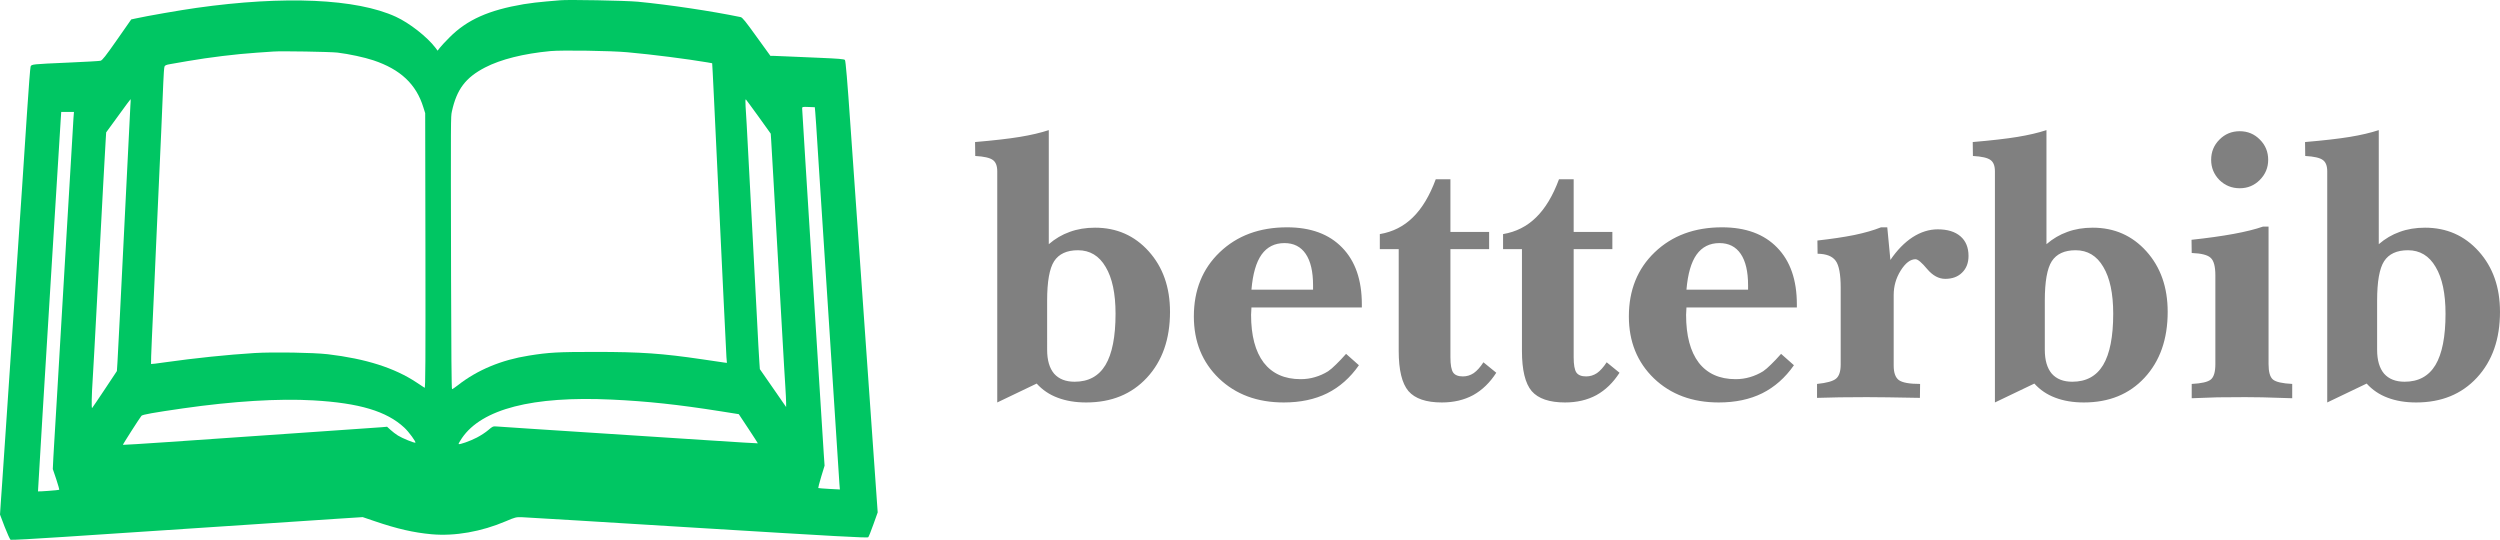
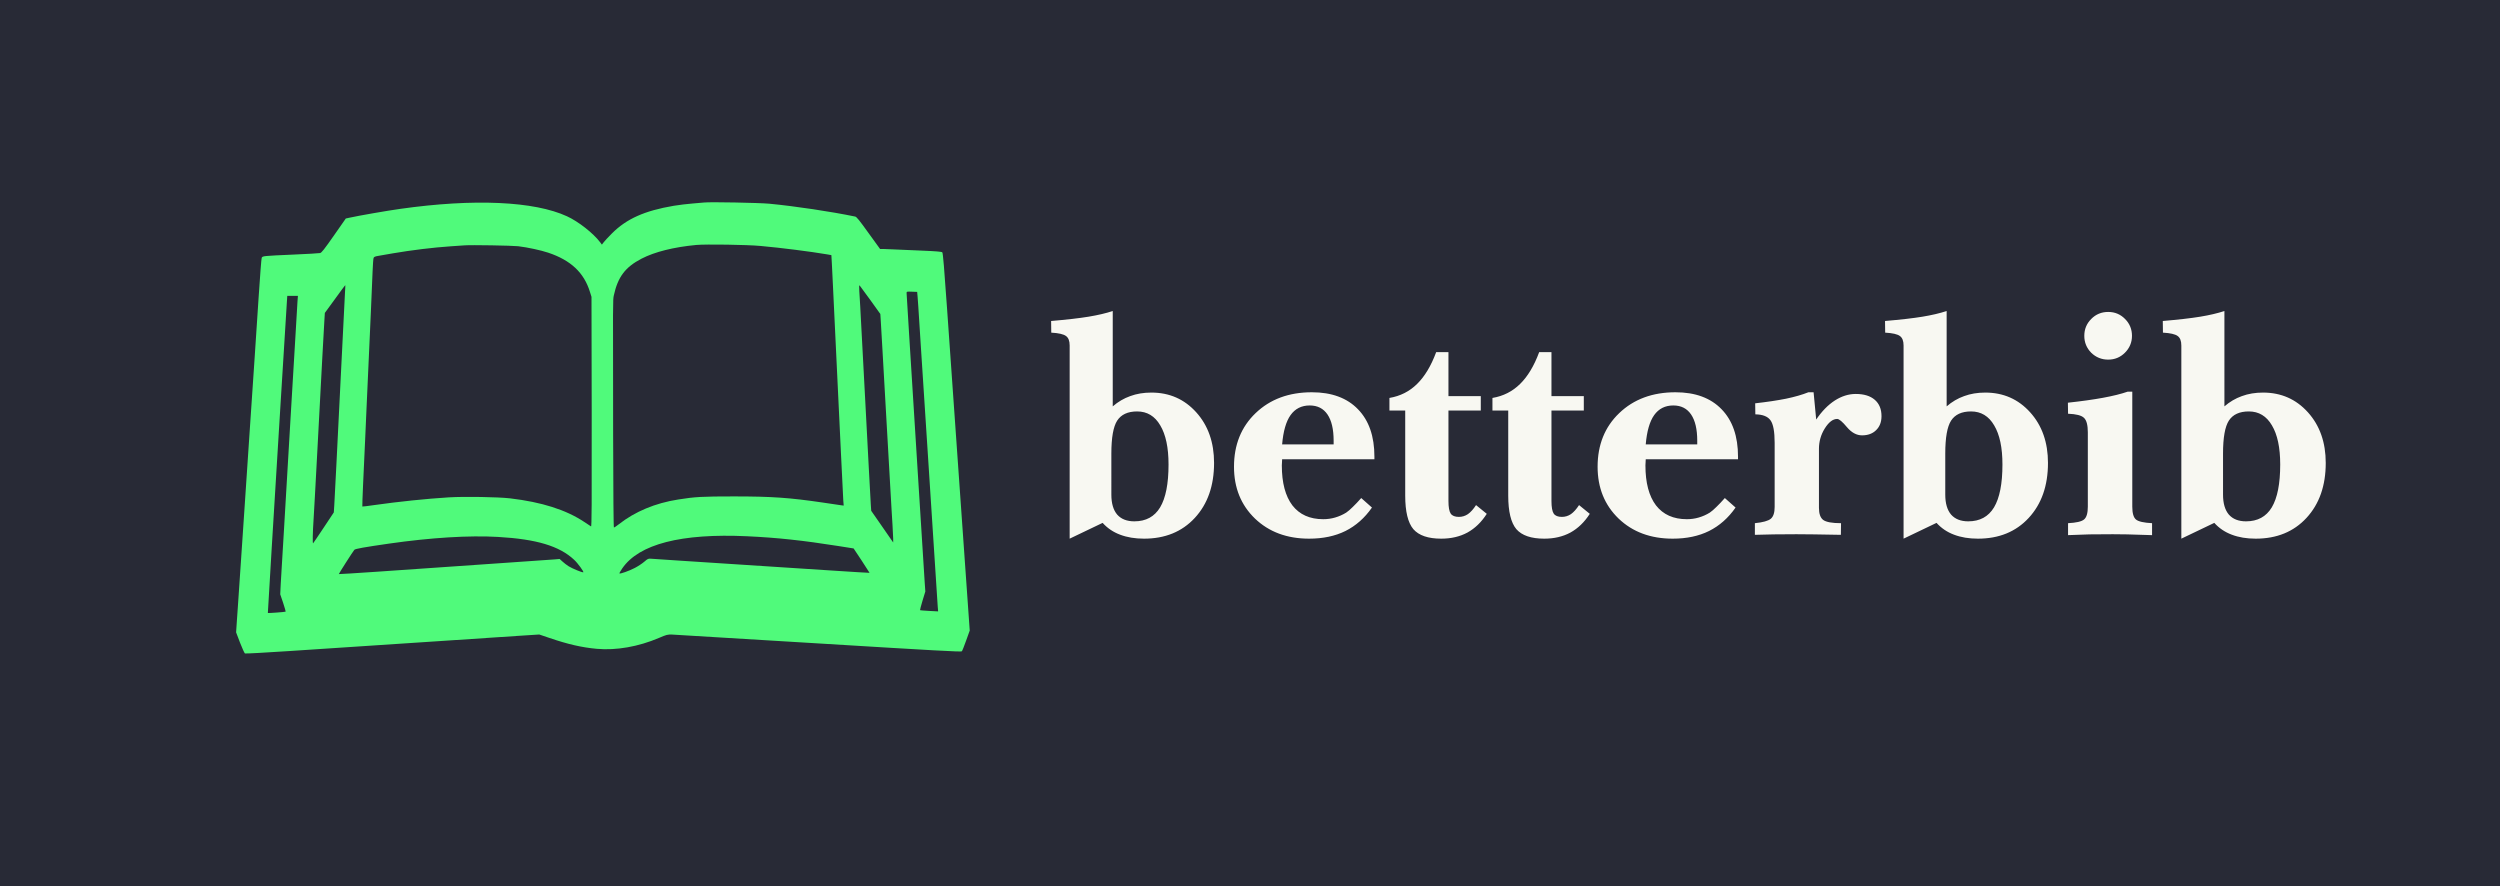
- <svg xmlns="http://www.w3.org/2000/svg" viewBox="0 0 465.927 100.61" height="134.146" width="621.236" version="1.0">
-   <path d="M104.402.05c-.283.03-1.463.135-2.613.225s-3.03.313-4.196.507c-6.51 1.105-10.541 2.897-13.811 6.182-.792.791-1.613 1.672-1.822 1.956l-.403.523-.388-.523c-1.553-2.046-4.853-4.629-7.392-5.794C66.461-.248 52.992-.845 36.612 1.47c-2.986.418-9.242 1.508-11.258 1.956l-.896.194L21.8 7.427c-2.135 3.046-2.732 3.822-3.076 3.897-.224.06-2.926.209-6.002.343-6.734.299-6.839.299-7.018.732-.075.18-.373 4.061-.672 8.616-.299 4.554-.702 10.676-.896 13.587-.209 2.912-.732 10.87-1.194 17.694-.448 6.81-.926 13.842-1.046 15.604-.12 1.762-.492 7.242-.82 12.17-.33 4.927-.628 9.391-.673 9.929-.03.537-.15 2.075-.239 3.434L0 95.897l.866 2.284c.493 1.27.986 2.345 1.105 2.42.12.06 4.599-.18 9.93-.538 16.499-1.09 20.8-1.374 33.596-2.225 6.824-.448 14.573-.97 17.246-1.15l4.853-.313 2.24.761c4.15 1.419 7.286 2.135 10.6 2.434 4.346.388 9.273-.478 13.857-2.434 1.703-.731 1.897-.776 2.942-.746.612.015 15.365.91 32.76 1.986 25.832 1.582 31.685 1.91 31.82 1.747.104-.105.537-1.195.97-2.42l.791-2.21-.925-13.094c-1.628-23.1-3.255-46.199-4.136-58.771-.598-8.676-.911-12.304-1.046-12.453-.149-.165-1.239-.254-4.793-.404-2.523-.104-5.33-.223-6.241-.268a71.844 71.844 0 00-2.255-.09h-.597L141 6.844c-2.046-2.851-2.643-3.598-2.972-3.658-5.494-1.135-13.304-2.3-19.157-2.867-2.285-.209-13.11-.418-14.469-.268zm12.543 9.691c4.659.418 11.064 1.24 14.872 1.882l.91.164.105 1.807c.045 1 .164 3.195.239 4.882.627 13.245 1.045 22.248 1.12 23.443.164 3.12.254 4.927.672 14.036.239 5.21.478 9.974.522 10.586l.09 1.09-.493-.06c-.268-.044-2.135-.313-4.15-.612-7.407-1.09-11.394-1.373-19.86-1.373-7.003 0-8.66.09-12.393.687-5.137.806-9.631 2.687-13.245 5.524-.522.403-1 .732-1.09.732-.09 0-.149-7.108-.179-20.8-.06-30.416-.06-29.923.15-30.938.896-4.136 2.553-6.331 6.181-8.213 2.942-1.523 7.168-2.583 12.214-3.06 2.15-.195 11.304-.06 14.335.223zm-54.053.06c2.195.269 5.002.88 6.675 1.433 5.061 1.688 8.003 4.45 9.332 8.765l.343 1.09.045 25.653c.03 20.68 0 25.638-.15 25.533-.104-.06-.776-.508-1.492-.985-4.107-2.733-9.497-4.435-16.545-5.271-2.762-.314-10.108-.433-13.662-.224-5.047.313-11.11.94-16.709 1.732-1.403.209-2.553.343-2.583.313-.03-.03.045-2.224.164-4.882.135-2.658.329-7.197.463-10.064.12-2.882.254-5.928.299-6.794.194-4.002.239-5.181.448-9.93.12-2.792.358-8.003.523-11.572.164-3.568.328-7.705.388-9.183.06-1.478.15-2.822.224-3.001.09-.239.313-.343 1.135-.478.552-.104 1.985-.343 3.18-.552 4.091-.702 8.944-1.3 12.916-1.568 1.314-.09 2.688-.18 3.06-.21 1.45-.119 10.602.046 11.946.195zm-38.598 9.974c-.045.732-.21 4.062-.373 7.436-.165 3.36-.404 8.063-.523 10.452-.269 5.137-.732 14.633-1.045 20.98-.24 4.807-.314 6.24-.463 8.884l-.105 1.627-2.24 3.375c-1.224 1.851-2.299 3.42-2.374 3.509-.149.134-.09-2.479.105-5.376.045-.582.18-2.926.299-5.226s.358-6.674.522-9.705c.164-3.046.433-8.078.597-11.199.165-3.12.404-7.555.523-9.855.12-2.3.254-4.718.299-5.375.03-.657.12-1.971.164-2.912l.104-1.717 2.255-3.091c1.24-1.717 2.27-3.106 2.3-3.106.03 0 .015.583-.045 1.3zm117.124 2.031l2.225 3.106.09 1.373c.044.762.223 3.763.387 6.675.165 2.912.433 7.645.598 10.527.88 15.35 1.24 21.457 1.418 24.861.045.776.15 2.419.224 3.658.075 1.225.15 2.598.15 3.046v.807l-2.45-3.54-2.448-3.523-.09-1.314c-.06-.717-.268-4.524-.463-8.466-.209-3.942-.582-10.93-.82-15.53-.255-4.598-.583-10.914-.747-14.035-.314-6.047-.389-7.391-.538-9.63-.06-1.001-.045-1.375.075-1.27.09.09 1.15 1.553 2.389 3.255zm10.527-.821c.044.552.12 1.568.164 2.27l.597 9.332c.523 7.973.702 10.825 1.867 28.743.328 5.047.701 10.766.82 12.692.12 1.926.255 4.017.3 4.629.044.612.209 3.195.373 5.749.164 2.538.328 5.121.373 5.733l.09 1.09-1.986-.104c-1.09-.06-2.016-.135-2.046-.164-.03-.03.21-.986.553-2.12l.627-2.046-.15-2.165c-.074-1.195-.746-11.841-1.493-23.667-.746-11.826-1.612-25.757-1.94-30.968-.33-5.212-.598-9.616-.598-9.78 0-.3.075-.314 1.18-.27l1.18.045zm-138.253 1.03c-.044.642-.253 4.047-.448 7.585-.388 6.48-.746 12.677-.896 15.007-.104 1.672-.806 13.468-1.717 29.116-.239 4.151-.477 7.944-.507 8.437-.045.493-.12 1.881-.18 3.076l-.104 2.18.642 1.896c.343 1.045.597 1.926.553 1.971-.075.075-3.883.358-3.957.299-.015-.03.373-6.585.866-14.589.492-8.003 1.134-18.41 1.418-23.129.284-4.718.553-9.093.597-9.705.045-.612.344-5.495.672-10.826.329-5.345.627-10.332.687-11.094l.09-1.374H13.782zM113.96 74.47c6.704.314 12.393.926 20.336 2.18l3.39.538 1.792 2.702c.985 1.493 1.777 2.718 1.762 2.733-.015.03-4.002-.224-8.84-.538-9.078-.597-23.353-1.523-33.298-2.165-3.12-.194-6.032-.388-6.465-.433-.761-.06-.806-.045-1.642.672-.463.403-1.419 1.03-2.12 1.389-1.255.657-3.256 1.358-3.405 1.21-.045-.046.239-.553.627-1.12 3.718-5.421 13.14-7.855 27.863-7.168zm-55.546.15c8.556.492 13.647 2.015 16.932 5.076.836.762 2.27 2.733 2.06 2.807-.238.075-2.448-.836-3.24-1.329a10.662 10.662 0 01-1.388-1.06l-.642-.582-1 .09c-.553.044-5.839.418-11.752.82-12.602.867-16.798 1.15-28.071 1.942-4.6.313-8.377.552-8.407.522-.06-.044 3.18-5.106 3.464-5.42.224-.224 2.21-.582 7.705-1.374 9.377-1.343 17.858-1.866 24.339-1.493z" fill="#00c663" />
-   <g style="line-height:0%;-inkscape-font-specification:'Helvetica LT Std'" aria-label="betterbib" font-weight="700" font-size="70" font-family="Baskerville" letter-spacing="0" word-spacing="0" fill="gray" stroke-width=".75">
-     <path style="-inkscape-font-specification:'Baskerville Bold'" d="M195.156 65.197q0 2.906 1.299 4.444 1.333 1.503 3.828 1.503 3.862 0 5.742-3.11 1.88-3.144 1.88-9.57 0-5.64-1.846-8.716-1.811-3.11-5.161-3.11-3.11 0-4.443 2.05-1.3 2.017-1.3 7.35zm.307-19.687q1.778-1.538 3.897-2.29 2.12-.786 4.717-.786 6.05 0 10.014 4.409 3.965 4.409 3.965 11.279 0 7.622-4.306 12.27-4.273 4.615-11.314 4.615-3.008 0-5.332-.889-2.29-.854-3.896-2.632l-7.349 3.52V31.94q0-1.538-.82-2.119-.82-.615-3.282-.752l-.034-2.597q5.23-.445 8.34-.957 3.11-.513 5.4-1.265zM233.232 53.986h11.484v-.82q0-3.828-1.367-5.845-1.367-2.016-3.965-2.016-2.734 0-4.272 2.153-1.504 2.12-1.88 6.528zm17.637 11.963l2.392 2.12q-2.426 3.486-5.913 5.229-3.452 1.709-8.1 1.709-7.383 0-12.066-4.478-4.682-4.511-4.682-11.552 0-7.35 4.819-11.963 4.853-4.649 12.544-4.649 6.63 0 10.288 3.794 3.657 3.76 3.657 10.562v.58h-20.576q0 .24-.034.718-.034.479-.034.65 0 5.81 2.358 8.92 2.393 3.077 6.87 3.077 1.401 0 2.666-.376 1.299-.376 2.461-1.094.65-.444 1.47-1.264.854-.82 1.88-1.983zM260.678 65.402v-18.97h-3.52V43.63q3.623-.615 6.152-3.11 2.564-2.496 4.273-7.11h2.734v9.81h7.212v3.213h-7.212v20.166q0 2.085.513 2.837.512.717 1.811.717 1.094 0 2.017-.615.923-.65 1.811-2.017l2.393 1.949q-1.777 2.768-4.307 4.17-2.529 1.367-5.844 1.367-4.375 0-6.221-2.12-1.812-2.153-1.812-7.485zM283.647 65.402v-18.97h-3.52V43.63q3.623-.615 6.152-3.11 2.563-2.496 4.272-7.11h2.735v9.81h7.212v3.213h-7.212v20.166q0 2.085.512 2.837.513.717 1.812.717 1.094 0 2.017-.615.922-.65 1.811-2.017l2.393 1.949q-1.778 2.768-4.307 4.17-2.53 1.367-5.845 1.367-4.375 0-6.22-2.12-1.812-2.153-1.812-7.485zM314.306 53.986h11.485v-.82q0-3.828-1.368-5.845-1.367-2.016-3.964-2.016-2.735 0-4.273 2.153-1.504 2.12-1.88 6.528zm17.637 11.963l2.393 2.12q-2.427 3.486-5.914 5.229-3.452 1.709-8.1 1.709-7.383 0-12.066-4.478-4.682-4.511-4.682-11.552 0-7.35 4.82-11.963 4.853-4.649 12.543-4.649 6.63 0 10.288 3.794 3.657 3.76 3.657 10.562v.58h-20.576q0 .24-.034.718-.034.479-.034.65 0 5.81 2.358 8.92 2.393 3.077 6.87 3.077 1.402 0 2.666-.376 1.3-.376 2.461-1.094.65-.444 1.47-1.264.855-.82 1.88-1.983zM338.642 74.152v-2.597q2.7-.274 3.555-.992.854-.717.854-2.631V53.644q0-3.76-.923-5.024-.922-1.299-3.383-1.333l-.034-2.46q3.964-.445 6.87-1.026 2.94-.615 4.99-1.436h1.162l.581 6.084q1.88-2.768 4.136-4.238 2.29-1.47 4.682-1.47 2.735 0 4.239 1.299t1.504 3.657q0 1.948-1.197 3.11-1.162 1.163-3.144 1.163-1.812 0-3.35-1.812-1.538-1.846-2.187-1.846-1.436 0-2.769 2.12-1.299 2.085-1.299 4.546v13.159q0 1.982.957 2.7.991.718 3.965.718l-.034 2.597q-3.76-.068-5.947-.102-2.154-.034-3.965-.034-2.974 0-5.059.034-2.05.034-4.204.102zM381.093 65.197q0 2.906 1.3 4.444 1.332 1.503 3.827 1.503 3.863 0 5.742-3.11 1.88-3.144 1.88-9.57 0-5.64-1.845-8.716-1.812-3.11-5.161-3.11-3.11 0-4.444 2.05-1.299 2.017-1.299 7.35zm.308-19.687q1.777-1.538 3.896-2.29 2.12-.786 4.717-.786 6.05 0 10.015 4.409 3.965 4.409 3.965 11.279 0 7.622-4.307 12.27-4.272 4.615-11.313 4.615-3.008 0-5.332-.889-2.29-.854-3.897-2.632l-7.349 3.52V31.94q0-1.538-.82-2.119-.82-.615-3.281-.752l-.034-2.597q5.23-.445 8.34-.957 3.11-.513 5.4-1.265zM412.094 29.787q0-2.222 1.538-3.76 1.538-1.572 3.794-1.572 2.222 0 3.76 1.572 1.538 1.538 1.538 3.76 0 2.188-1.572 3.76-1.538 1.538-3.726 1.538-2.221 0-3.794-1.538-1.538-1.572-1.538-3.76zm-3.623 44.434v-2.666q2.735-.137 3.555-.82.854-.684.854-2.872V51.32q0-2.46-.854-3.247-.82-.82-3.555-.923l-.034-2.46q4.478-.48 7.827-1.094 3.35-.616 5.503-1.368h1.026v25.635q0 2.188.82 2.871.82.684 3.589.82v2.667q-3.418-.103-5.572-.171-2.153-.034-3.178-.034-2.666 0-5.196.034-2.495.068-4.785.17zM443.027 65.197q0 2.906 1.299 4.444 1.333 1.503 3.828 1.503 3.862 0 5.742-3.11 1.88-3.144 1.88-9.57 0-5.64-1.846-8.716-1.811-3.11-5.16-3.11-3.111 0-4.444 2.05-1.3 2.017-1.3 7.35zm.308-19.687q1.777-1.538 3.896-2.29 2.12-.786 4.717-.786 6.05 0 10.014 4.409 3.965 4.409 3.965 11.279 0 7.622-4.306 12.27-4.273 4.615-11.314 4.615-3.008 0-5.332-.889-2.29-.854-3.896-2.632l-7.349 3.52V31.94q0-1.538-.82-2.119-.82-.615-3.282-.752l-.034-2.597q5.23-.445 8.34-.957 3.11-.513 5.4-1.265z" />
+ <svg xmlns="http://www.w3.org/2000/svg" viewBox="0 0 557.427 197.36" height="263.146" width="743.236" version="1.0">
+   <path style="fill:#282a36;fill-opacity:1;stroke-width:2.25;stroke-linejoin:bevel" d="M-146.358-114.196h838.174v437.398h-838.174z" />
+   <g style="line-height:0%;-inkscape-font-specification:'Helvetica LT Std';fill:#f8f8f2;fill-opacity:1" aria-label="betterbib" font-weight="700" font-size="70" font-family="Baskerville" letter-spacing="0" word-spacing="0" fill="gray" stroke-width=".75">
+     <path d="M104.402.05c-.283.03-1.463.135-2.613.225s-3.03.313-4.196.507c-6.51 1.105-10.541 2.897-13.811 6.182-.792.791-1.613 1.672-1.822 1.956l-.403.523-.388-.523c-1.553-2.046-4.853-4.629-7.392-5.794C66.461-.248 52.992-.845 36.612 1.47c-2.986.418-9.242 1.508-11.258 1.956l-.896.194L21.8 7.427c-2.135 3.046-2.732 3.822-3.076 3.897-.224.06-2.926.209-6.002.343-6.734.299-6.839.299-7.018.732-.075.18-.373 4.061-.672 8.616-.299 4.554-.702 10.676-.896 13.587-.209 2.912-.732 10.87-1.194 17.694A7402.74 7402.74 0 0 1 1.896 67.9c-.12 1.762-.492 7.242-.82 12.17-.33 4.927-.628 9.391-.673 9.929-.03.537-.15 2.075-.239 3.434L0 95.897l.866 2.284c.493 1.27.986 2.345 1.105 2.42.12.06 4.599-.18 9.93-.538 16.499-1.09 20.8-1.374 33.596-2.225 6.824-.448 14.573-.97 17.246-1.15l4.853-.313 2.24.761c4.15 1.419 7.286 2.135 10.6 2.434 4.346.388 9.273-.478 13.857-2.434 1.703-.731 1.897-.776 2.942-.746.612.015 15.365.91 32.76 1.986 25.832 1.582 31.685 1.91 31.82 1.747.104-.105.537-1.195.97-2.42l.791-2.21-.925-13.094c-1.628-23.1-3.255-46.199-4.136-58.771-.598-8.676-.911-12.304-1.046-12.453-.149-.165-1.239-.254-4.793-.404-2.523-.104-5.33-.223-6.241-.268a71.844 71.844 0 0 0-2.255-.09h-.597L141 6.844c-2.046-2.851-2.643-3.598-2.972-3.658-5.494-1.135-13.304-2.3-19.157-2.867-2.285-.209-13.11-.418-14.469-.268Zm12.543 9.691c4.659.418 11.064 1.24 14.872 1.882l.91.164.105 1.807c.045 1 .164 3.195.239 4.882.627 13.245 1.045 22.248 1.12 23.443.164 3.12.254 4.927.672 14.036.239 5.21.478 9.974.522 10.586l.09 1.09-.493-.06c-.268-.044-2.135-.313-4.15-.612-7.407-1.09-11.394-1.373-19.86-1.373-7.003 0-8.66.09-12.393.687-5.137.806-9.631 2.687-13.245 5.524-.522.403-1 .732-1.09.732-.09 0-.149-7.108-.179-20.8-.06-30.416-.06-29.923.15-30.938.896-4.136 2.553-6.331 6.181-8.213 2.942-1.523 7.168-2.583 12.214-3.06 2.15-.195 11.304-.06 14.335.223zm-54.053.06c2.195.269 5.002.88 6.675 1.433 5.061 1.688 8.003 4.45 9.332 8.765l.343 1.09.045 25.653c.03 20.68 0 25.638-.15 25.533-.104-.06-.776-.508-1.492-.985-4.107-2.733-9.497-4.435-16.545-5.271-2.762-.314-10.108-.433-13.662-.224-5.047.313-11.11.94-16.709 1.732-1.403.209-2.553.343-2.583.313-.03-.03.045-2.224.164-4.882.135-2.658.329-7.197.463-10.064.12-2.882.254-5.928.299-6.794.194-4.002.239-5.181.448-9.93.12-2.792.358-8.003.523-11.572.164-3.568.328-7.705.388-9.183.06-1.478.15-2.822.224-3.001.09-.239.313-.343 1.135-.478.552-.104 1.985-.343 3.18-.552 4.091-.702 8.944-1.3 12.916-1.568 1.314-.09 2.688-.18 3.06-.21 1.45-.119 10.602.046 11.946.195zm-38.598 9.974c-.045.732-.21 4.062-.373 7.436-.165 3.36-.404 8.063-.523 10.452-.269 5.137-.732 14.633-1.045 20.98-.24 4.807-.314 6.24-.463 8.884l-.105 1.627-2.24 3.375c-1.224 1.851-2.299 3.42-2.374 3.509-.149.134-.09-2.479.105-5.376.045-.582.18-2.926.299-5.226s.358-6.674.522-9.705c.164-3.046.433-8.078.597-11.199.165-3.12.404-7.555.523-9.855.12-2.3.254-4.718.299-5.375.03-.657.12-1.971.164-2.912l.104-1.717 2.255-3.091c1.24-1.717 2.27-3.106 2.3-3.106.03 0 .015.583-.045 1.3zm117.124 2.031 2.225 3.106.09 1.373c.044.762.223 3.763.387 6.675.165 2.912.433 7.645.598 10.527.88 15.35 1.24 21.457 1.418 24.861.045.776.15 2.419.224 3.658.075 1.225.15 2.598.15 3.046v.807l-2.45-3.54-2.448-3.523-.09-1.314c-.06-.717-.268-4.524-.463-8.466-.209-3.942-.582-10.93-.82-15.53-.255-4.598-.583-10.914-.747-14.035-.314-6.047-.389-7.391-.538-9.63-.06-1.001-.045-1.375.075-1.27.09.09 1.15 1.553 2.389 3.255zm10.527-.821c.044.552.12 1.568.164 2.27l.597 9.332c.523 7.973.702 10.825 1.867 28.743.328 5.047.701 10.766.82 12.692.12 1.926.255 4.017.3 4.629.044.612.209 3.195.373 5.749.164 2.538.328 5.121.373 5.733l.09 1.09-1.986-.104c-1.09-.06-2.016-.135-2.046-.164-.03-.03.21-.986.553-2.12l.627-2.046-.15-2.165c-.074-1.195-.746-11.841-1.493-23.667-.746-11.826-1.612-25.757-1.94-30.968-.33-5.212-.598-9.616-.598-9.78 0-.3.075-.314 1.18-.27l1.18.045zm-138.253 1.03c-.044.642-.253 4.047-.448 7.585-.388 6.48-.746 12.677-.896 15.007-.104 1.672-.806 13.468-1.717 29.116-.239 4.151-.477 7.944-.507 8.437-.045.493-.12 1.881-.18 3.076l-.104 2.18.642 1.896c.343 1.045.597 1.926.553 1.971-.075.075-3.883.358-3.957.299-.015-.03.373-6.585.866-14.589.492-8.003 1.134-18.41 1.418-23.129.284-4.718.553-9.093.597-9.705.045-.612.344-5.495.672-10.826.329-5.345.627-10.332.687-11.094l.09-1.374h2.374zM113.96 74.47c6.704.314 12.393.926 20.336 2.18l3.39.538 1.792 2.702c.985 1.493 1.777 2.718 1.762 2.733-.015.03-4.002-.224-8.84-.538-9.078-.597-23.353-1.523-33.298-2.165-3.12-.194-6.032-.388-6.465-.433-.761-.06-.806-.045-1.642.672-.463.403-1.419 1.03-2.12 1.389-1.255.657-3.256 1.358-3.405 1.21-.045-.046.239-.553.627-1.12 3.718-5.421 13.14-7.855 27.863-7.168zm-55.546.15c8.556.492 13.647 2.015 16.932 5.076.836.762 2.27 2.733 2.06 2.807-.238.075-2.448-.836-3.24-1.329a10.662 10.662 0 0 1-1.388-1.06l-.642-.582-1 .09c-.553.044-5.839.418-11.752.82-12.602.867-16.798 1.15-28.071 1.942-4.6.313-8.377.552-8.407.522-.06-.044 3.18-5.106 3.464-5.42.224-.224 2.21-.582 7.705-1.374 9.377-1.343 17.858-1.866 24.339-1.493z" fill="#00c663" style="fill:#50fa7b;fill-opacity:1" transform="translate(52.645 45.1)" />
+     <path style="-inkscape-font-specification:'Baskerville Bold';fill:#f8f8f2;fill-opacity:1" d="M195.156 65.197q0 2.906 1.299 4.444 1.333 1.503 3.828 1.503 3.862 0 5.742-3.11 1.88-3.144 1.88-9.57 0-5.64-1.846-8.716-1.811-3.11-5.161-3.11-3.11 0-4.443 2.05-1.3 2.017-1.3 7.35zm.307-19.687q1.778-1.538 3.897-2.29 2.12-.786 4.717-.786 6.05 0 10.014 4.409 3.965 4.409 3.965 11.279 0 7.622-4.306 12.27-4.273 4.615-11.314 4.615-3.008 0-5.332-.889-2.29-.854-3.896-2.632l-7.349 3.52V31.94q0-1.538-.82-2.119-.82-.615-3.282-.752l-.034-2.597q5.23-.445 8.34-.957 3.11-.513 5.4-1.265zm37.769 8.476h11.484v-.82q0-3.828-1.367-5.845-1.367-2.016-3.965-2.016-2.734 0-4.272 2.153-1.504 2.12-1.88 6.528zm17.637 11.963 2.392 2.12q-2.426 3.486-5.913 5.229-3.452 1.709-8.1 1.709-7.383 0-12.066-4.478-4.682-4.511-4.682-11.552 0-7.35 4.819-11.963 4.853-4.649 12.544-4.649 6.63 0 10.288 3.794 3.657 3.76 3.657 10.562v.58h-20.576q0 .24-.034.718-.034.479-.034.65 0 5.81 2.358 8.92 2.393 3.077 6.87 3.077 1.401 0 2.666-.376 1.299-.376 2.461-1.094.65-.444 1.47-1.264.854-.82 1.88-1.983zm9.809-.547v-18.97h-3.52V43.63q3.623-.615 6.152-3.11 2.564-2.496 4.273-7.11h2.734v9.81h7.212v3.213h-7.212v20.166q0 2.085.513 2.837.512.717 1.811.717 1.094 0 2.017-.615.923-.65 1.811-2.017l2.393 1.949q-1.777 2.768-4.307 4.17-2.529 1.367-5.844 1.367-4.375 0-6.221-2.12-1.812-2.153-1.812-7.485zm22.969 0v-18.97h-3.52V43.63q3.623-.615 6.152-3.11 2.563-2.496 4.272-7.11h2.735v9.81h7.212v3.213h-7.212v20.166q0 2.085.512 2.837.513.717 1.812.717 1.094 0 2.017-.615.922-.65 1.811-2.017l2.393 1.949q-1.778 2.768-4.307 4.17-2.53 1.367-5.845 1.367-4.375 0-6.22-2.12-1.812-2.153-1.812-7.485zm30.659-11.416h11.485v-.82q0-3.828-1.368-5.845-1.367-2.016-3.964-2.016-2.735 0-4.273 2.153-1.504 2.12-1.88 6.528zm17.637 11.963 2.393 2.12q-2.427 3.486-5.914 5.229-3.452 1.709-8.1 1.709-7.383 0-12.066-4.478-4.682-4.511-4.682-11.552 0-7.35 4.82-11.963 4.853-4.649 12.543-4.649 6.63 0 10.288 3.794 3.657 3.76 3.657 10.562v.58h-20.576q0 .24-.034.718-.034.479-.034.65 0 5.81 2.358 8.92 2.393 3.077 6.87 3.077 1.402 0 2.666-.376 1.3-.376 2.461-1.094.65-.444 1.47-1.264.855-.82 1.88-1.983zm6.699 8.203v-2.597q2.7-.274 3.555-.992.854-.717.854-2.631V53.644q0-3.76-.923-5.024-.922-1.299-3.383-1.333l-.034-2.46q3.964-.445 6.87-1.026 2.94-.615 4.99-1.436h1.162l.581 6.084q1.88-2.768 4.136-4.238 2.29-1.47 4.682-1.47 2.735 0 4.239 1.299t1.504 3.657q0 1.948-1.197 3.11-1.162 1.163-3.144 1.163-1.812 0-3.35-1.812-1.538-1.846-2.187-1.846-1.436 0-2.769 2.12-1.299 2.085-1.299 4.546v13.159q0 1.982.957 2.7.991.718 3.965.718l-.034 2.597q-3.76-.068-5.947-.102-2.154-.034-3.965-.034-2.974 0-5.059.034-2.05.034-4.204.102zm42.451-8.955q0 2.906 1.3 4.444 1.332 1.503 3.827 1.503 3.863 0 5.742-3.11 1.88-3.144 1.88-9.57 0-5.64-1.845-8.716-1.812-3.11-5.161-3.11-3.11 0-4.444 2.05-1.299 2.017-1.299 7.35zm.308-19.687q1.777-1.538 3.896-2.29 2.12-.786 4.717-.786 6.05 0 10.015 4.409 3.965 4.409 3.965 11.279 0 7.622-4.307 12.27-4.272 4.615-11.313 4.615-3.008 0-5.332-.889-2.29-.854-3.897-2.632l-7.349 3.52V31.94q0-1.538-.82-2.119-.82-.615-3.281-.752l-.034-2.597q5.23-.445 8.34-.957 3.11-.513 5.4-1.265zm30.693-15.723q0-2.222 1.538-3.76 1.538-1.572 3.794-1.572 2.222 0 3.76 1.572 1.538 1.538 1.538 3.76 0 2.188-1.572 3.76-1.538 1.538-3.726 1.538-2.221 0-3.794-1.538-1.538-1.572-1.538-3.76zm-3.623 44.434v-2.666q2.735-.137 3.555-.82.854-.684.854-2.872V51.32q0-2.46-.854-3.247-.82-.82-3.555-.923l-.034-2.46q4.478-.48 7.827-1.094 3.35-.616 5.503-1.368h1.026v25.635q0 2.188.82 2.871.82.684 3.589.82v2.667q-3.418-.103-5.572-.171-2.153-.034-3.178-.034-2.666 0-5.196.034-2.495.068-4.785.17zm34.556-9.024q0 2.906 1.299 4.444 1.333 1.503 3.828 1.503 3.862 0 5.742-3.11 1.88-3.144 1.88-9.57 0-5.64-1.846-8.716-1.811-3.11-5.16-3.11-3.111 0-4.444 2.05-1.3 2.017-1.3 7.35zm.308-19.687q1.777-1.538 3.896-2.29 2.12-.786 4.717-.786 6.05 0 10.014 4.409 3.965 4.409 3.965 11.279 0 7.622-4.306 12.27-4.273 4.615-11.314 4.615-3.008 0-5.332-.889-2.29-.854-3.896-2.632l-7.349 3.52V31.94q0-1.538-.82-2.119-.82-.615-3.282-.752l-.034-2.597q5.23-.445 8.34-.957 3.11-.513 5.4-1.265z" transform="translate(52.645 45.1)" />
  </g>
</svg>
